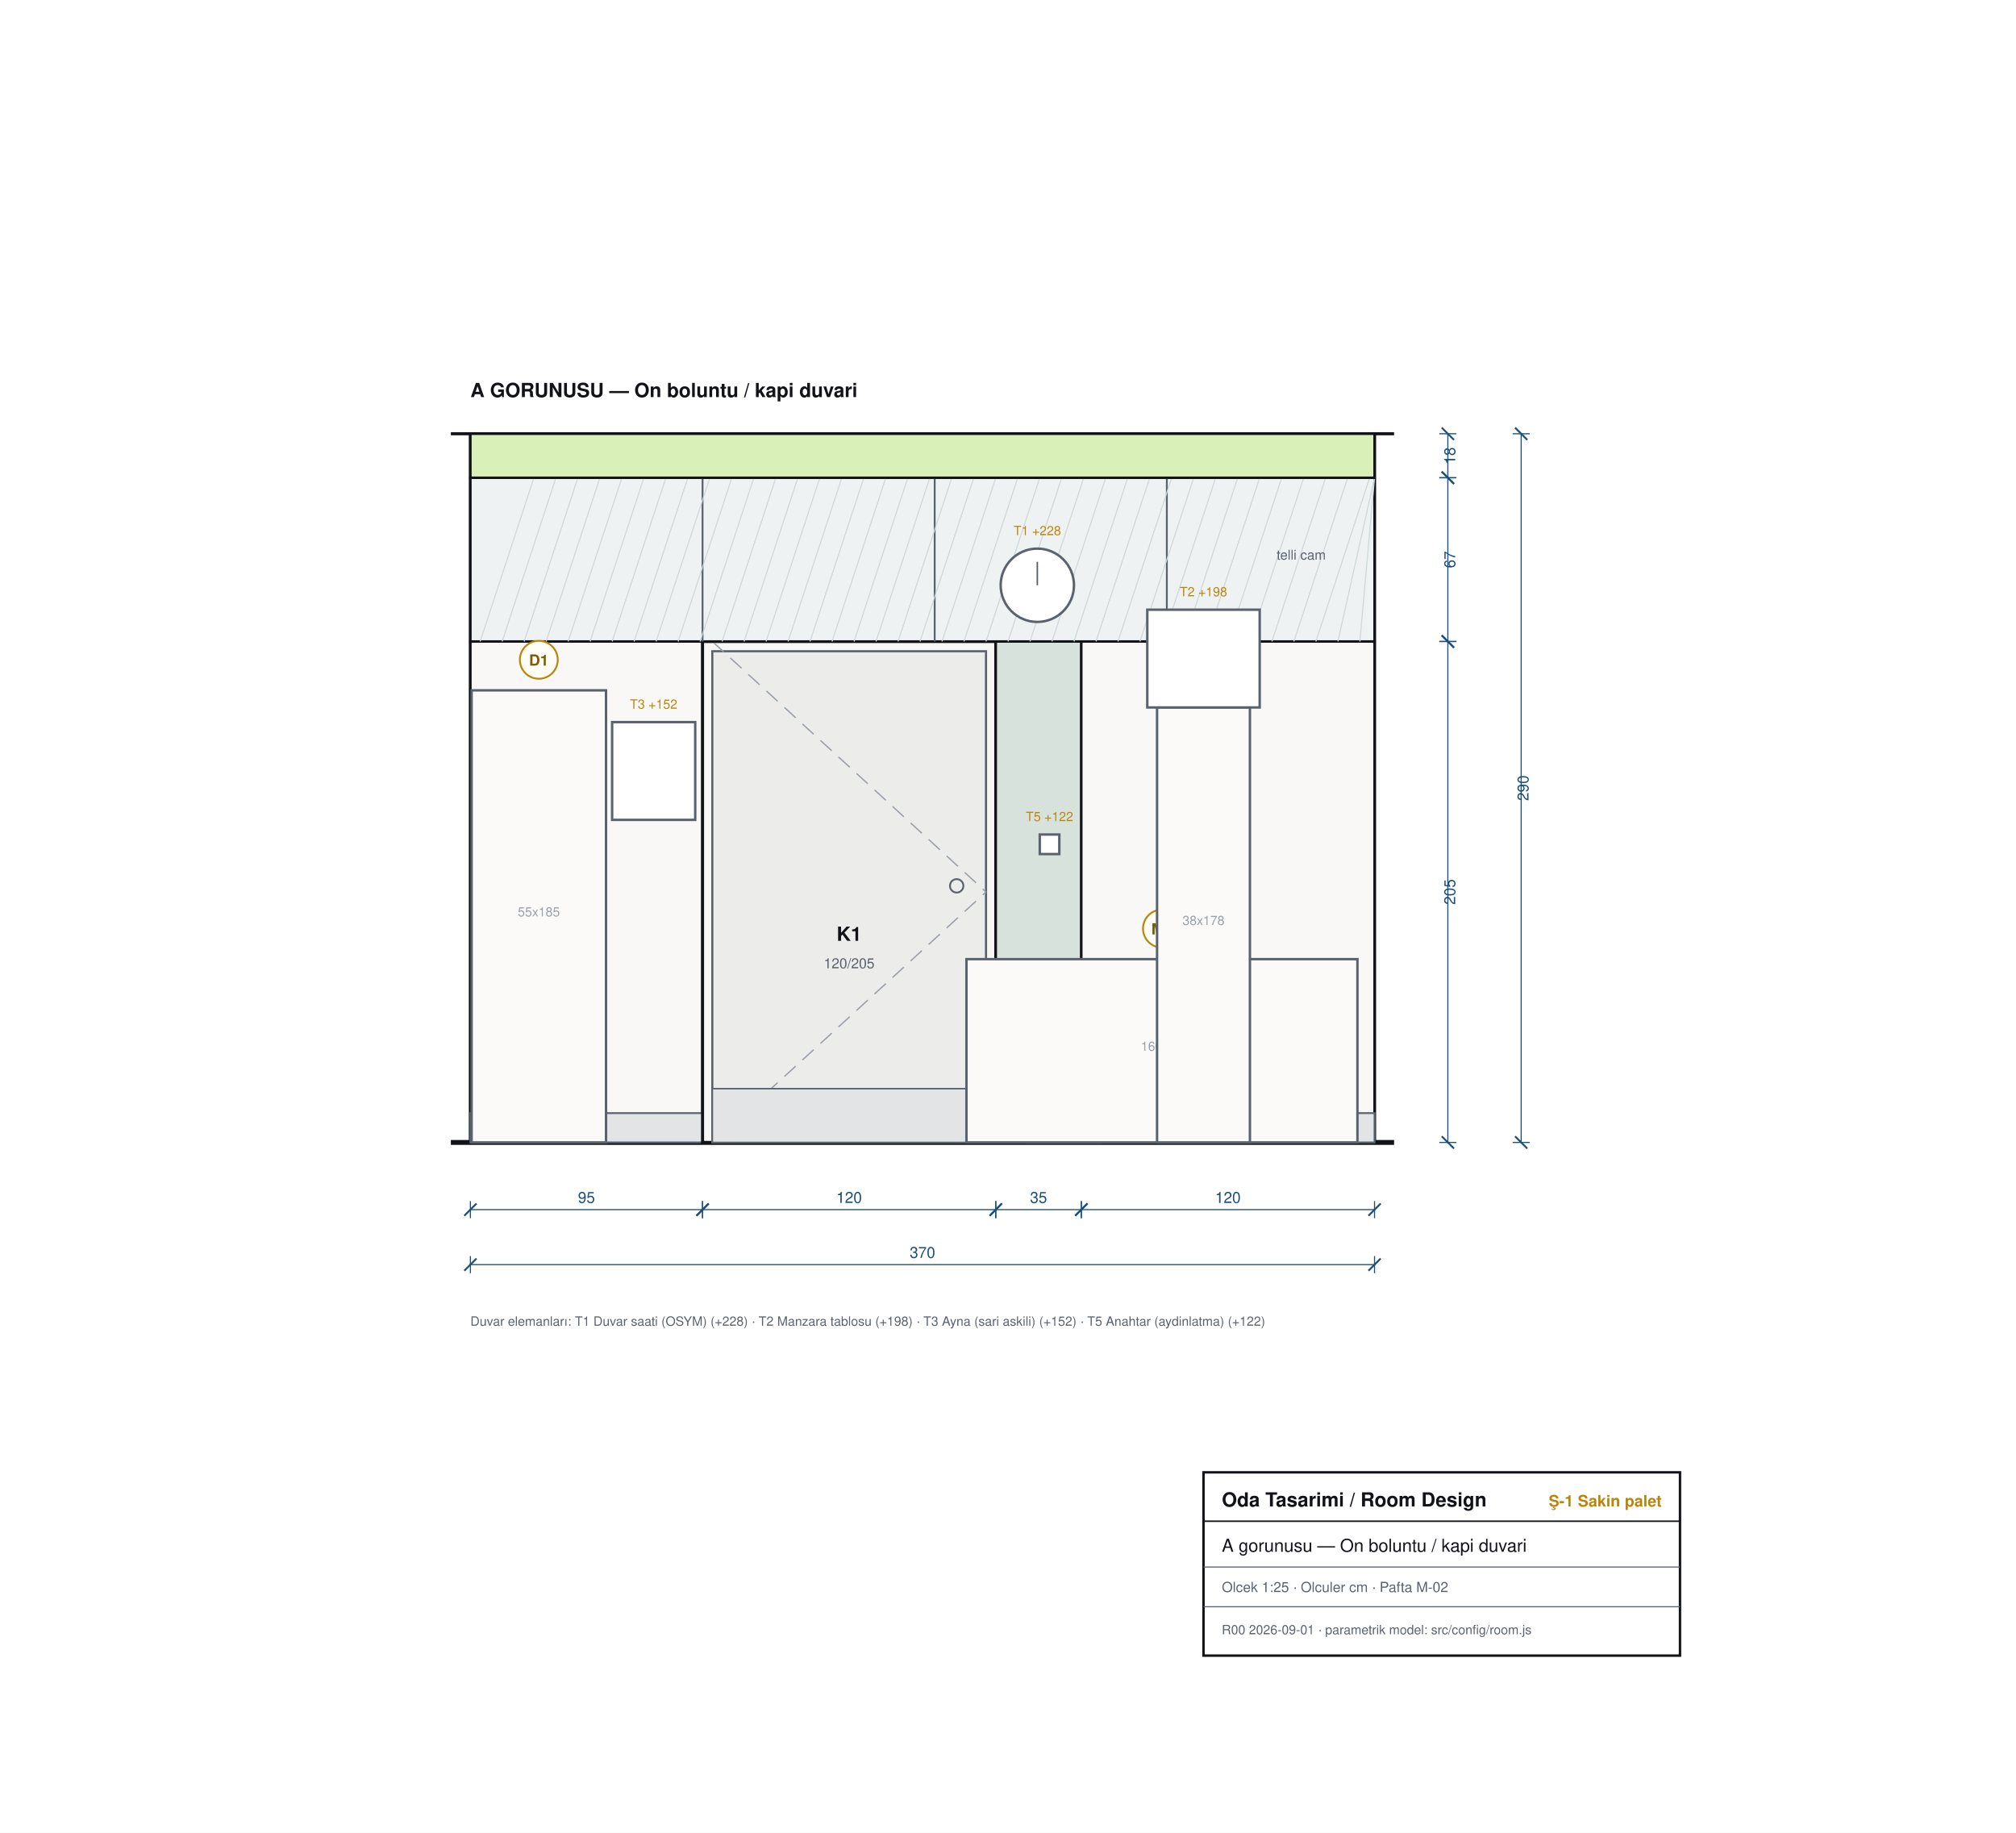
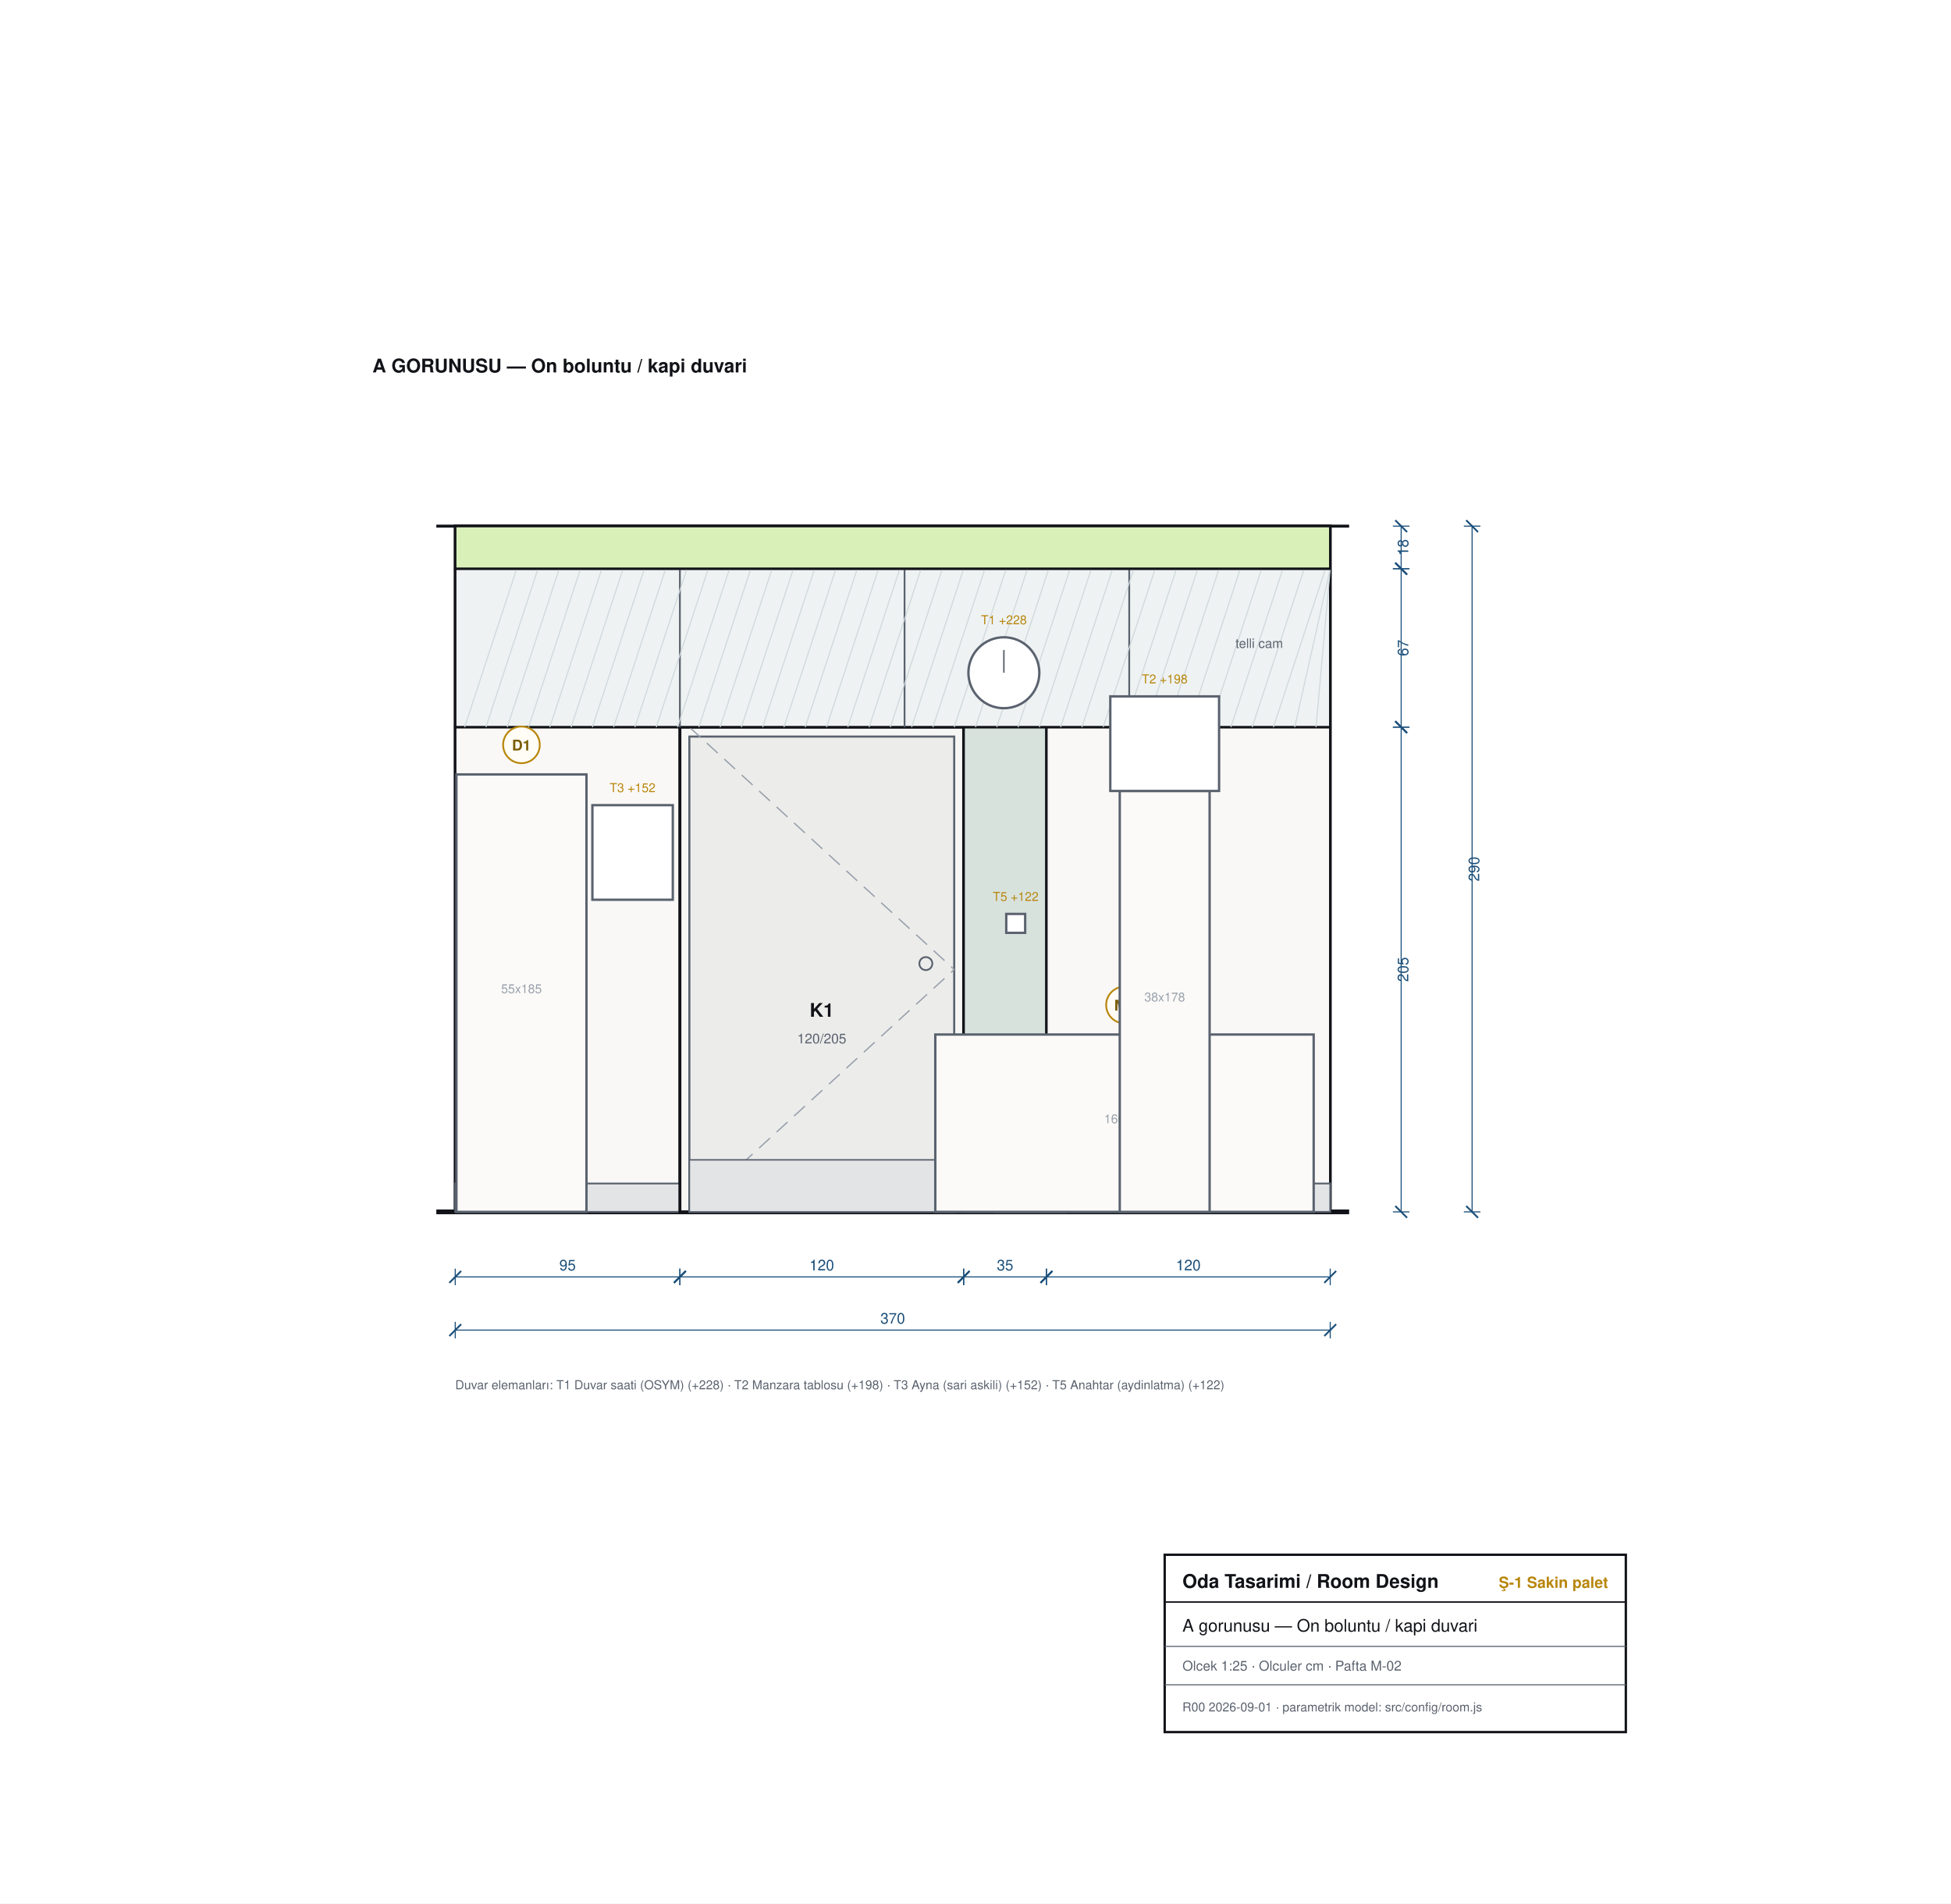
- <svg xmlns="http://www.w3.org/2000/svg" width="330mm" height="300mm" viewBox="0 0 330 300" font-family="Helvetica,Arial,sans-serif">
-   <rect width="330" height="300" fill="#ffffff" />
-   <rect x="77.00" y="71.00" width="148.00" height="116.00" fill="#ffffff" stroke="#111318" stroke-width="0.5" />
-   <line x1="73.80" y1="187.00" x2="228.20" y2="187.00" stroke="#111318" stroke-width="0.8" />
-   <line x1="73.80" y1="71.00" x2="228.20" y2="71.00" stroke="#111318" stroke-width="0.5" />
-   <rect x="77.00" y="105.00" width="38.00" height="82.00" fill="#faf8f6" stroke="#111318" stroke-width="0.4" />
-   <rect x="77.00" y="182.20" width="38.00" height="4.80" fill="#e2e4e6" stroke="#5a626e" stroke-width="0.3" />
-   <rect x="115.00" y="105.00" width="48.00" height="82.00" fill="#f6f6f4" stroke="#111318" stroke-width="0.5" />
-   <rect x="116.60" y="106.60" width="44.80" height="80.40" fill="#ececeb" stroke="#5a626e" stroke-width="0.35" />
-   <line x1="116.60" y1="187.00" x2="161.40" y2="146.00" stroke="#98a0ab" stroke-width="0.22" stroke-dasharray="2.5 1.5" />
-   <line x1="116.60" y1="105.00" x2="161.40" y2="146.00" stroke="#98a0ab" stroke-width="0.22" stroke-dasharray="2.5 1.5" />
-   <circle cx="156.60" cy="145.00" r="1.10" fill="none" stroke="#5a626e" stroke-width="0.3" />
-   <rect x="116.60" y="178.20" width="44.80" height="8.80" fill="#e2e4e6" stroke="#5a626e" stroke-width="0.25" />
-   <text x="139.00" y="154.00" font-size="3.2" fill="#111318" text-anchor="middle" font-weight="700">K1</text>
-   <text x="139.00" y="158.50" font-size="2.3" fill="#5a626e" text-anchor="middle">120/205</text>
-   <rect x="163.00" y="105.00" width="14.00" height="82.00" fill="#d8e2dd" stroke="#111318" stroke-width="0.4" />
-   <rect x="163.00" y="182.20" width="14.00" height="4.80" fill="#e2e4e6" stroke="#5a626e" stroke-width="0.3" />
-   <rect x="177.00" y="105.00" width="48.00" height="82.00" fill="#faf8f6" stroke="#111318" stroke-width="0.4" />
-   <rect x="177.00" y="182.20" width="48.00" height="4.80" fill="#e2e4e6" stroke="#5a626e" stroke-width="0.3" />
-   <rect x="77.00" y="78.20" width="148.00" height="26.80" fill="#eef2f3" stroke="#111318" stroke-width="0.4" />
-   <line x1="115.00" y1="78.20" x2="115.00" y2="105.00" stroke="#5a626e" stroke-width="0.3" />
-   <line x1="153.00" y1="78.20" x2="153.00" y2="105.00" stroke="#5a626e" stroke-width="0.3" />
-   <line x1="191.00" y1="78.20" x2="191.00" y2="105.00" stroke="#5a626e" stroke-width="0.3" />
-   <line x1="78.60" y1="105.00" x2="87.40" y2="78.20" stroke="#cfd8db" stroke-width="0.18" />
-   <line x1="82.20" y1="105.00" x2="91.00" y2="78.20" stroke="#cfd8db" stroke-width="0.18" />
-   <line x1="85.80" y1="105.00" x2="94.60" y2="78.20" stroke="#cfd8db" stroke-width="0.18" />
-   <line x1="89.40" y1="105.00" x2="98.20" y2="78.20" stroke="#cfd8db" stroke-width="0.18" />
-   <line x1="93.00" y1="105.00" x2="101.80" y2="78.20" stroke="#cfd8db" stroke-width="0.18" />
-   <line x1="96.60" y1="105.00" x2="105.40" y2="78.20" stroke="#cfd8db" stroke-width="0.18" />
-   <line x1="100.20" y1="105.00" x2="109.00" y2="78.20" stroke="#cfd8db" stroke-width="0.18" />
-   <line x1="103.80" y1="105.00" x2="112.60" y2="78.20" stroke="#cfd8db" stroke-width="0.18" />
-   <line x1="107.40" y1="105.00" x2="116.20" y2="78.20" stroke="#cfd8db" stroke-width="0.18" />
-   <line x1="111.00" y1="105.00" x2="119.80" y2="78.20" stroke="#cfd8db" stroke-width="0.18" />
-   <line x1="114.60" y1="105.00" x2="123.40" y2="78.20" stroke="#cfd8db" stroke-width="0.18" />
-   <line x1="118.20" y1="105.00" x2="127.00" y2="78.20" stroke="#cfd8db" stroke-width="0.18" />
-   <line x1="121.80" y1="105.00" x2="130.60" y2="78.20" stroke="#cfd8db" stroke-width="0.18" />
-   <line x1="125.40" y1="105.00" x2="134.20" y2="78.20" stroke="#cfd8db" stroke-width="0.18" />
-   <line x1="129.00" y1="105.00" x2="137.80" y2="78.20" stroke="#cfd8db" stroke-width="0.18" />
-   <line x1="132.60" y1="105.00" x2="141.40" y2="78.20" stroke="#cfd8db" stroke-width="0.18" />
-   <line x1="136.20" y1="105.00" x2="145.00" y2="78.20" stroke="#cfd8db" stroke-width="0.18" />
-   <line x1="139.80" y1="105.00" x2="148.60" y2="78.20" stroke="#cfd8db" stroke-width="0.18" />
-   <line x1="143.40" y1="105.00" x2="152.20" y2="78.20" stroke="#cfd8db" stroke-width="0.18" />
-   <line x1="147.00" y1="105.00" x2="155.80" y2="78.20" stroke="#cfd8db" stroke-width="0.18" />
-   <line x1="150.60" y1="105.00" x2="159.40" y2="78.20" stroke="#cfd8db" stroke-width="0.18" />
-   <line x1="154.20" y1="105.00" x2="163.00" y2="78.20" stroke="#cfd8db" stroke-width="0.18" />
-   <line x1="157.80" y1="105.00" x2="166.60" y2="78.20" stroke="#cfd8db" stroke-width="0.18" />
-   <line x1="161.40" y1="105.00" x2="170.20" y2="78.20" stroke="#cfd8db" stroke-width="0.18" />
-   <line x1="165.00" y1="105.00" x2="173.80" y2="78.20" stroke="#cfd8db" stroke-width="0.18" />
-   <line x1="168.60" y1="105.00" x2="177.40" y2="78.20" stroke="#cfd8db" stroke-width="0.18" />
-   <line x1="172.20" y1="105.00" x2="181.00" y2="78.20" stroke="#cfd8db" stroke-width="0.18" />
-   <line x1="175.80" y1="105.00" x2="184.60" y2="78.20" stroke="#cfd8db" stroke-width="0.18" />
-   <line x1="179.40" y1="105.00" x2="188.20" y2="78.20" stroke="#cfd8db" stroke-width="0.18" />
-   <line x1="183.00" y1="105.00" x2="191.80" y2="78.20" stroke="#cfd8db" stroke-width="0.18" />
-   <line x1="186.60" y1="105.00" x2="195.40" y2="78.20" stroke="#cfd8db" stroke-width="0.18" />
-   <line x1="190.20" y1="105.00" x2="199.00" y2="78.20" stroke="#cfd8db" stroke-width="0.18" />
-   <line x1="193.80" y1="105.00" x2="202.60" y2="78.20" stroke="#cfd8db" stroke-width="0.18" />
-   <line x1="197.40" y1="105.00" x2="206.20" y2="78.20" stroke="#cfd8db" stroke-width="0.18" />
-   <line x1="201.00" y1="105.00" x2="209.80" y2="78.20" stroke="#cfd8db" stroke-width="0.18" />
-   <line x1="204.60" y1="105.00" x2="213.40" y2="78.20" stroke="#cfd8db" stroke-width="0.18" />
-   <line x1="208.20" y1="105.00" x2="217.00" y2="78.20" stroke="#cfd8db" stroke-width="0.18" />
-   <line x1="211.80" y1="105.00" x2="220.60" y2="78.20" stroke="#cfd8db" stroke-width="0.18" />
-   <line x1="215.40" y1="105.00" x2="224.20" y2="78.20" stroke="#cfd8db" stroke-width="0.18" />
-   <line x1="219.00" y1="105.00" x2="225.00" y2="78.20" stroke="#cfd8db" stroke-width="0.18" />
-   <line x1="222.60" y1="105.00" x2="225.00" y2="78.20" stroke="#cfd8db" stroke-width="0.18" />
-   <text x="213.00" y="91.60" font-size="2.2" fill="#5a626e" text-anchor="middle">telli cam</text>
-   <rect x="77.00" y="71.00" width="148.00" height="7.20" fill="#d9f0b8" stroke="#111318" stroke-width="0.4" />
-   <line x1="238.40" y1="105.00" x2="235.60" y2="105.00" stroke="#1b4f7a" stroke-width="0.18" />
-   <line x1="238.40" y1="187.00" x2="235.60" y2="187.00" stroke="#1b4f7a" stroke-width="0.18" />
-   <line x1="237.00" y1="105.00" x2="237.00" y2="187.00" stroke="#1b4f7a" stroke-width="0.18" />
-   <line x1="236.00" y1="104.00" x2="238.00" y2="106.00" stroke="#1b4f7a" stroke-width="0.3" />
-   <line x1="236.00" y1="186.00" x2="238.00" y2="188.00" stroke="#1b4f7a" stroke-width="0.3" />
-   <text x="238.20" y="146.00" font-size="2.5" fill="#1b4f7a" text-anchor="middle" transform="rotate(-90 238.20 146.00)">205</text>
-   <line x1="238.40" y1="78.20" x2="235.60" y2="78.20" stroke="#1b4f7a" stroke-width="0.18" />
-   <line x1="238.40" y1="105.00" x2="235.60" y2="105.00" stroke="#1b4f7a" stroke-width="0.18" />
-   <line x1="237.00" y1="78.20" x2="237.00" y2="105.00" stroke="#1b4f7a" stroke-width="0.18" />
-   <line x1="236.00" y1="77.20" x2="238.00" y2="79.20" stroke="#1b4f7a" stroke-width="0.3" />
-   <line x1="236.00" y1="104.00" x2="238.00" y2="106.00" stroke="#1b4f7a" stroke-width="0.3" />
-   <text x="238.20" y="91.60" font-size="2.5" fill="#1b4f7a" text-anchor="middle" transform="rotate(-90 238.20 91.60)">67</text>
-   <line x1="238.40" y1="71.00" x2="235.60" y2="71.00" stroke="#1b4f7a" stroke-width="0.18" />
-   <line x1="238.40" y1="78.20" x2="235.60" y2="78.20" stroke="#1b4f7a" stroke-width="0.18" />
-   <line x1="237.00" y1="71.00" x2="237.00" y2="78.20" stroke="#1b4f7a" stroke-width="0.18" />
-   <line x1="236.00" y1="70.00" x2="238.00" y2="72.00" stroke="#1b4f7a" stroke-width="0.3" />
-   <line x1="236.00" y1="77.20" x2="238.00" y2="79.20" stroke="#1b4f7a" stroke-width="0.3" />
-   <text x="238.20" y="74.60" font-size="2.5" fill="#1b4f7a" text-anchor="middle" transform="rotate(-90 238.20 74.60)">18</text>
-   <line x1="250.40" y1="71.00" x2="247.60" y2="71.00" stroke="#1b4f7a" stroke-width="0.18" />
-   <line x1="250.40" y1="187.00" x2="247.60" y2="187.00" stroke="#1b4f7a" stroke-width="0.18" />
-   <line x1="249.00" y1="71.00" x2="249.00" y2="187.00" stroke="#1b4f7a" stroke-width="0.18" />
-   <line x1="248.00" y1="70.00" x2="250.00" y2="72.00" stroke="#1b4f7a" stroke-width="0.3" />
-   <line x1="248.00" y1="186.00" x2="250.00" y2="188.00" stroke="#1b4f7a" stroke-width="0.3" />
-   <text x="250.20" y="129.00" font-size="2.5" fill="#1b4f7a" text-anchor="middle" transform="rotate(-90 250.20 129.00)">290</text>
-   <line x1="77.00" y1="196.60" x2="77.00" y2="199.40" stroke="#1b4f7a" stroke-width="0.18" />
-   <line x1="115.00" y1="196.60" x2="115.00" y2="199.40" stroke="#1b4f7a" stroke-width="0.18" />
-   <line x1="77.00" y1="198.00" x2="115.00" y2="198.00" stroke="#1b4f7a" stroke-width="0.18" />
-   <line x1="76.00" y1="199.00" x2="78.00" y2="197.00" stroke="#1b4f7a" stroke-width="0.3" />
-   <line x1="114.00" y1="199.00" x2="116.00" y2="197.00" stroke="#1b4f7a" stroke-width="0.3" />
-   <text x="96.00" y="196.90" font-size="2.5" fill="#1b4f7a" text-anchor="middle">95</text>
-   <line x1="115.00" y1="196.60" x2="115.00" y2="199.40" stroke="#1b4f7a" stroke-width="0.18" />
-   <line x1="163.00" y1="196.60" x2="163.00" y2="199.40" stroke="#1b4f7a" stroke-width="0.18" />
-   <line x1="115.00" y1="198.00" x2="163.00" y2="198.00" stroke="#1b4f7a" stroke-width="0.18" />
-   <line x1="114.00" y1="199.00" x2="116.00" y2="197.00" stroke="#1b4f7a" stroke-width="0.3" />
-   <line x1="162.00" y1="199.00" x2="164.00" y2="197.00" stroke="#1b4f7a" stroke-width="0.3" />
-   <text x="139.00" y="196.90" font-size="2.5" fill="#1b4f7a" text-anchor="middle">120</text>
-   <line x1="163.00" y1="196.60" x2="163.00" y2="199.40" stroke="#1b4f7a" stroke-width="0.18" />
-   <line x1="177.00" y1="196.60" x2="177.00" y2="199.40" stroke="#1b4f7a" stroke-width="0.18" />
-   <line x1="163.00" y1="198.00" x2="177.00" y2="198.00" stroke="#1b4f7a" stroke-width="0.18" />
-   <line x1="162.00" y1="199.00" x2="164.00" y2="197.00" stroke="#1b4f7a" stroke-width="0.3" />
-   <line x1="176.00" y1="199.00" x2="178.00" y2="197.00" stroke="#1b4f7a" stroke-width="0.3" />
-   <text x="170.00" y="196.90" font-size="2.5" fill="#1b4f7a" text-anchor="middle">35</text>
-   <line x1="177.00" y1="196.60" x2="177.00" y2="199.40" stroke="#1b4f7a" stroke-width="0.18" />
-   <line x1="225.00" y1="196.60" x2="225.00" y2="199.40" stroke="#1b4f7a" stroke-width="0.18" />
-   <line x1="177.00" y1="198.00" x2="225.00" y2="198.00" stroke="#1b4f7a" stroke-width="0.18" />
-   <line x1="176.00" y1="199.00" x2="178.00" y2="197.00" stroke="#1b4f7a" stroke-width="0.3" />
-   <line x1="224.00" y1="199.00" x2="226.00" y2="197.00" stroke="#1b4f7a" stroke-width="0.3" />
-   <text x="201.00" y="196.90" font-size="2.5" fill="#1b4f7a" text-anchor="middle">120</text>
-   <line x1="77.00" y1="205.60" x2="77.00" y2="208.40" stroke="#1b4f7a" stroke-width="0.18" />
-   <line x1="225.00" y1="205.60" x2="225.00" y2="208.40" stroke="#1b4f7a" stroke-width="0.18" />
-   <line x1="77.00" y1="207.00" x2="225.00" y2="207.00" stroke="#1b4f7a" stroke-width="0.18" />
-   <line x1="76.00" y1="208.00" x2="78.00" y2="206.00" stroke="#1b4f7a" stroke-width="0.3" />
-   <line x1="224.00" y1="208.00" x2="226.00" y2="206.00" stroke="#1b4f7a" stroke-width="0.3" />
-   <text x="151.00" y="205.90" font-size="2.5" fill="#1b4f7a" text-anchor="middle">370</text>
-   <rect x="168.20" y="170.20" width="12.00" height="16.80" fill="#fbfaf8" stroke="#5a626e" stroke-width="0.4" />
-   <circle cx="174.20" cy="165.20" r="3.10" fill="#fffdf5" stroke="#b8860b" stroke-width="0.3" />
-   <text x="174.20" y="166.15" font-size="2.5" fill="#7a5c05" text-anchor="middle" font-weight="700">W1</text>
-   <text x="174.20" y="178.60" font-size="2.1" fill="#98a0ab" text-anchor="middle">30x42</text>
-   <rect x="158.20" y="157.00" width="64.00" height="30.00" fill="#fbfaf8" stroke="#5a626e" stroke-width="0.4" />
-   <circle cx="190.20" cy="152.00" r="3.10" fill="#fffdf5" stroke="#b8860b" stroke-width="0.3" />
-   <text x="190.20" y="152.95" font-size="2.5" fill="#7a5c05" text-anchor="middle" font-weight="700">M1</text>
-   <text x="190.20" y="172.00" font-size="2.1" fill="#98a0ab" text-anchor="middle">160x75</text>
-   <rect x="77.20" y="113.00" width="22.00" height="74.00" fill="#fbfaf8" stroke="#5a626e" stroke-width="0.4" />
-   <circle cx="88.20" cy="108.00" r="3.10" fill="#fffdf5" stroke="#b8860b" stroke-width="0.3" />
-   <text x="88.20" y="108.95" font-size="2.5" fill="#7a5c05" text-anchor="middle" font-weight="700">D1</text>
-   <text x="88.20" y="150.00" font-size="2.1" fill="#98a0ab" text-anchor="middle">55x185</text>
-   <rect x="189.40" y="115.80" width="15.20" height="71.20" fill="#fbfaf8" stroke="#5a626e" stroke-width="0.4" />
-   <circle cx="197.00" cy="110.80" r="3.10" fill="#fffdf5" stroke="#b8860b" stroke-width="0.3" />
-   <text x="197.00" y="111.75" font-size="2.5" fill="#7a5c05" text-anchor="middle" font-weight="700">C1</text>
-   <text x="197.00" y="151.40" font-size="2.1" fill="#98a0ab" text-anchor="middle">38x178</text>
-   <circle cx="169.80" cy="95.80" r="6.00" fill="#ffffff" stroke="#5a626e" stroke-width="0.4" />
-   <line x1="169.80" y1="95.80" x2="169.80" y2="91.96" stroke="#5a626e" stroke-width="0.25" />
-   <text x="169.80" y="87.60" font-size="2.1" fill="#b8860b" text-anchor="middle">T1  +228</text>
-   <rect x="187.80" y="99.80" width="18.40" height="16.00" fill="#ffffff" stroke="#5a626e" stroke-width="0.4" />
-   <text x="197.00" y="97.60" font-size="2.1" fill="#b8860b" text-anchor="middle">T2  +198</text>
-   <rect x="100.20" y="118.20" width="13.60" height="16.00" fill="#ffffff" stroke="#5a626e" stroke-width="0.4" />
-   <text x="107.00" y="116.00" font-size="2.1" fill="#b8860b" text-anchor="middle">T3  +152</text>
-   <rect x="170.20" y="136.60" width="3.20" height="3.20" fill="#ffffff" stroke="#5a626e" stroke-width="0.4" />
-   <text x="171.80" y="134.40" font-size="2.1" fill="#b8860b" text-anchor="middle">T5  +122</text>
-   <text x="77.00" y="217.00" font-size="2.1" fill="#5a626e" text-anchor="start">Duvar elemanları:  T1 Duvar saati (OSYM) (+228)   ·   T2 Manzara tablosu (+198)   ·   T3 Ayna (sari askili) (+152)   ·   T5 Anahtar (aydinlatma) (+122)</text>
-   <text x="77.00" y="65.00" font-size="3.2" fill="#111318" text-anchor="start" font-weight="700">A GORUNUSU — On boluntu / kapi duvari</text>
-   <rect x="197.00" y="241.00" width="78.00" height="30.00" fill="#ffffff" stroke="#111318" stroke-width="0.4" />
-   <line x1="197.00" y1="249.00" x2="275.00" y2="249.00" stroke="#111318" stroke-width="0.25" />
-   <line x1="197.00" y1="256.50" x2="275.00" y2="256.50" stroke="#5a626e" stroke-width="0.18" />
-   <line x1="197.00" y1="263.00" x2="275.00" y2="263.00" stroke="#5a626e" stroke-width="0.18" />
-   <text x="200.00" y="246.60" font-size="3.2" fill="#111318" text-anchor="start" font-weight="700">Oda Tasarimi / Room Design</text>
-   <text x="200.00" y="254.00" font-size="2.9" fill="#111318" text-anchor="start">A gorunusu — On boluntu / kapi duvari</text>
-   <text x="200.00" y="260.60" font-size="2.3" fill="#5a626e" text-anchor="start">Olcek 1:25  ·  Olculer cm  ·  Pafta M-02</text>
-   <text x="272.00" y="246.60" font-size="2.6" fill="#b8860b" text-anchor="end" font-weight="700">Ş-1 Sakin palet</text>
-   <text x="200.00" y="267.50" font-size="2.1" fill="#5a626e" text-anchor="start">R00  2026-09-01  ·  parametrik model: src/config/room.js</text>
+ <svg xmlns="http://www.w3.org/2000/svg" width="330mm" height="322mm" viewBox="0 0 330 322" font-family="Helvetica,Arial,sans-serif">
+   <rect width="330" height="322" fill="#ffffff" />
+   <rect x="77.00" y="89.00" width="148.00" height="116.00" fill="#ffffff" stroke="#111318" stroke-width="0.5" />
+   <line x1="73.80" y1="205.00" x2="228.20" y2="205.00" stroke="#111318" stroke-width="0.8" />
+   <line x1="73.80" y1="89.00" x2="228.20" y2="89.00" stroke="#111318" stroke-width="0.5" />
+   <rect x="77.00" y="123.00" width="38.00" height="82.00" fill="#faf8f6" stroke="#111318" stroke-width="0.4" />
+   <rect x="77.00" y="200.20" width="38.00" height="4.80" fill="#e2e4e6" stroke="#5a626e" stroke-width="0.3" />
+   <rect x="115.00" y="123.00" width="48.00" height="82.00" fill="#f6f6f4" stroke="#111318" stroke-width="0.5" />
+   <rect x="116.60" y="124.60" width="44.80" height="80.40" fill="#ececeb" stroke="#5a626e" stroke-width="0.35" />
+   <line x1="116.60" y1="205.00" x2="161.40" y2="164.00" stroke="#98a0ab" stroke-width="0.22" stroke-dasharray="2.5 1.5" />
+   <line x1="116.60" y1="123.00" x2="161.40" y2="164.00" stroke="#98a0ab" stroke-width="0.22" stroke-dasharray="2.5 1.5" />
+   <circle cx="156.60" cy="163.00" r="1.10" fill="none" stroke="#5a626e" stroke-width="0.3" />
+   <rect x="116.60" y="196.20" width="44.80" height="8.80" fill="#e2e4e6" stroke="#5a626e" stroke-width="0.25" />
+   <text x="139.00" y="172.00" font-size="3.2" fill="#111318" text-anchor="middle" font-weight="700">K1</text>
+   <text x="139.00" y="176.50" font-size="2.3" fill="#5a626e" text-anchor="middle">120/205</text>
+   <rect x="163.00" y="123.00" width="14.00" height="82.00" fill="#d8e2dd" stroke="#111318" stroke-width="0.4" />
+   <rect x="163.00" y="200.20" width="14.00" height="4.80" fill="#e2e4e6" stroke="#5a626e" stroke-width="0.3" />
+   <rect x="177.00" y="123.00" width="48.00" height="82.00" fill="#faf8f6" stroke="#111318" stroke-width="0.4" />
+   <rect x="177.00" y="200.20" width="48.00" height="4.80" fill="#e2e4e6" stroke="#5a626e" stroke-width="0.3" />
+   <rect x="77.00" y="96.20" width="148.00" height="26.80" fill="#eef2f3" stroke="#111318" stroke-width="0.4" />
+   <line x1="115.00" y1="96.20" x2="115.00" y2="123.00" stroke="#5a626e" stroke-width="0.3" />
+   <line x1="153.00" y1="96.20" x2="153.00" y2="123.00" stroke="#5a626e" stroke-width="0.3" />
+   <line x1="191.00" y1="96.20" x2="191.00" y2="123.00" stroke="#5a626e" stroke-width="0.3" />
+   <line x1="78.60" y1="123.00" x2="87.40" y2="96.20" stroke="#cfd8db" stroke-width="0.18" />
+   <line x1="82.20" y1="123.00" x2="91.00" y2="96.20" stroke="#cfd8db" stroke-width="0.18" />
+   <line x1="85.80" y1="123.00" x2="94.60" y2="96.20" stroke="#cfd8db" stroke-width="0.18" />
+   <line x1="89.40" y1="123.00" x2="98.20" y2="96.20" stroke="#cfd8db" stroke-width="0.18" />
+   <line x1="93.00" y1="123.00" x2="101.80" y2="96.20" stroke="#cfd8db" stroke-width="0.18" />
+   <line x1="96.60" y1="123.00" x2="105.40" y2="96.20" stroke="#cfd8db" stroke-width="0.18" />
+   <line x1="100.20" y1="123.00" x2="109.00" y2="96.20" stroke="#cfd8db" stroke-width="0.18" />
+   <line x1="103.80" y1="123.00" x2="112.60" y2="96.20" stroke="#cfd8db" stroke-width="0.18" />
+   <line x1="107.40" y1="123.00" x2="116.20" y2="96.20" stroke="#cfd8db" stroke-width="0.18" />
+   <line x1="111.00" y1="123.00" x2="119.80" y2="96.20" stroke="#cfd8db" stroke-width="0.18" />
+   <line x1="114.60" y1="123.00" x2="123.40" y2="96.20" stroke="#cfd8db" stroke-width="0.18" />
+   <line x1="118.20" y1="123.00" x2="127.00" y2="96.20" stroke="#cfd8db" stroke-width="0.18" />
+   <line x1="121.80" y1="123.00" x2="130.60" y2="96.20" stroke="#cfd8db" stroke-width="0.18" />
+   <line x1="125.40" y1="123.00" x2="134.20" y2="96.20" stroke="#cfd8db" stroke-width="0.18" />
+   <line x1="129.00" y1="123.00" x2="137.80" y2="96.20" stroke="#cfd8db" stroke-width="0.18" />
+   <line x1="132.60" y1="123.00" x2="141.40" y2="96.20" stroke="#cfd8db" stroke-width="0.18" />
+   <line x1="136.20" y1="123.00" x2="145.00" y2="96.20" stroke="#cfd8db" stroke-width="0.18" />
+   <line x1="139.80" y1="123.00" x2="148.60" y2="96.20" stroke="#cfd8db" stroke-width="0.18" />
+   <line x1="143.40" y1="123.00" x2="152.20" y2="96.20" stroke="#cfd8db" stroke-width="0.18" />
+   <line x1="147.00" y1="123.00" x2="155.80" y2="96.20" stroke="#cfd8db" stroke-width="0.18" />
+   <line x1="150.60" y1="123.00" x2="159.40" y2="96.20" stroke="#cfd8db" stroke-width="0.18" />
+   <line x1="154.20" y1="123.00" x2="163.00" y2="96.20" stroke="#cfd8db" stroke-width="0.18" />
+   <line x1="157.80" y1="123.00" x2="166.60" y2="96.20" stroke="#cfd8db" stroke-width="0.18" />
+   <line x1="161.40" y1="123.00" x2="170.20" y2="96.20" stroke="#cfd8db" stroke-width="0.18" />
+   <line x1="165.00" y1="123.00" x2="173.80" y2="96.20" stroke="#cfd8db" stroke-width="0.18" />
+   <line x1="168.60" y1="123.00" x2="177.40" y2="96.20" stroke="#cfd8db" stroke-width="0.18" />
+   <line x1="172.20" y1="123.00" x2="181.00" y2="96.20" stroke="#cfd8db" stroke-width="0.18" />
+   <line x1="175.80" y1="123.00" x2="184.60" y2="96.20" stroke="#cfd8db" stroke-width="0.18" />
+   <line x1="179.40" y1="123.00" x2="188.20" y2="96.20" stroke="#cfd8db" stroke-width="0.18" />
+   <line x1="183.00" y1="123.00" x2="191.80" y2="96.20" stroke="#cfd8db" stroke-width="0.18" />
+   <line x1="186.60" y1="123.00" x2="195.40" y2="96.20" stroke="#cfd8db" stroke-width="0.18" />
+   <line x1="190.20" y1="123.00" x2="199.00" y2="96.20" stroke="#cfd8db" stroke-width="0.18" />
+   <line x1="193.80" y1="123.00" x2="202.60" y2="96.20" stroke="#cfd8db" stroke-width="0.18" />
+   <line x1="197.40" y1="123.00" x2="206.20" y2="96.20" stroke="#cfd8db" stroke-width="0.18" />
+   <line x1="201.00" y1="123.00" x2="209.80" y2="96.20" stroke="#cfd8db" stroke-width="0.18" />
+   <line x1="204.60" y1="123.00" x2="213.40" y2="96.20" stroke="#cfd8db" stroke-width="0.18" />
+   <line x1="208.20" y1="123.00" x2="217.00" y2="96.20" stroke="#cfd8db" stroke-width="0.18" />
+   <line x1="211.80" y1="123.00" x2="220.60" y2="96.20" stroke="#cfd8db" stroke-width="0.18" />
+   <line x1="215.40" y1="123.00" x2="224.20" y2="96.20" stroke="#cfd8db" stroke-width="0.18" />
+   <line x1="219.00" y1="123.00" x2="225.00" y2="96.20" stroke="#cfd8db" stroke-width="0.18" />
+   <line x1="222.60" y1="123.00" x2="225.00" y2="96.20" stroke="#cfd8db" stroke-width="0.18" />
+   <text x="213.00" y="109.60" font-size="2.2" fill="#5a626e" text-anchor="middle">telli cam</text>
+   <rect x="77.00" y="89.00" width="148.00" height="7.20" fill="#d9f0b8" stroke="#111318" stroke-width="0.4" />
+   <line x1="238.40" y1="123.00" x2="235.60" y2="123.00" stroke="#1b4f7a" stroke-width="0.18" />
+   <line x1="238.40" y1="205.00" x2="235.60" y2="205.00" stroke="#1b4f7a" stroke-width="0.18" />
+   <line x1="237.00" y1="123.00" x2="237.00" y2="205.00" stroke="#1b4f7a" stroke-width="0.18" />
+   <line x1="236.00" y1="122.00" x2="238.00" y2="124.00" stroke="#1b4f7a" stroke-width="0.3" />
+   <line x1="236.00" y1="204.00" x2="238.00" y2="206.00" stroke="#1b4f7a" stroke-width="0.3" />
+   <text x="238.20" y="164.00" font-size="2.5" fill="#1b4f7a" text-anchor="middle" transform="rotate(-90 238.20 164.00)">205</text>
+   <line x1="238.40" y1="96.20" x2="235.60" y2="96.20" stroke="#1b4f7a" stroke-width="0.18" />
+   <line x1="238.40" y1="123.00" x2="235.60" y2="123.00" stroke="#1b4f7a" stroke-width="0.18" />
+   <line x1="237.00" y1="96.20" x2="237.00" y2="123.00" stroke="#1b4f7a" stroke-width="0.18" />
+   <line x1="236.00" y1="95.20" x2="238.00" y2="97.20" stroke="#1b4f7a" stroke-width="0.3" />
+   <line x1="236.00" y1="122.00" x2="238.00" y2="124.00" stroke="#1b4f7a" stroke-width="0.3" />
+   <text x="238.20" y="109.60" font-size="2.5" fill="#1b4f7a" text-anchor="middle" transform="rotate(-90 238.20 109.60)">67</text>
+   <line x1="238.40" y1="89.00" x2="235.60" y2="89.00" stroke="#1b4f7a" stroke-width="0.18" />
+   <line x1="238.40" y1="96.20" x2="235.60" y2="96.20" stroke="#1b4f7a" stroke-width="0.18" />
+   <line x1="237.00" y1="89.00" x2="237.00" y2="96.20" stroke="#1b4f7a" stroke-width="0.18" />
+   <line x1="236.00" y1="88.00" x2="238.00" y2="90.00" stroke="#1b4f7a" stroke-width="0.3" />
+   <line x1="236.00" y1="95.20" x2="238.00" y2="97.20" stroke="#1b4f7a" stroke-width="0.3" />
+   <text x="238.20" y="92.60" font-size="2.5" fill="#1b4f7a" text-anchor="middle" transform="rotate(-90 238.20 92.60)">18</text>
+   <line x1="250.40" y1="89.00" x2="247.60" y2="89.00" stroke="#1b4f7a" stroke-width="0.18" />
+   <line x1="250.40" y1="205.00" x2="247.60" y2="205.00" stroke="#1b4f7a" stroke-width="0.18" />
+   <line x1="249.00" y1="89.00" x2="249.00" y2="205.00" stroke="#1b4f7a" stroke-width="0.18" />
+   <line x1="248.00" y1="88.00" x2="250.00" y2="90.00" stroke="#1b4f7a" stroke-width="0.3" />
+   <line x1="248.00" y1="204.00" x2="250.00" y2="206.00" stroke="#1b4f7a" stroke-width="0.3" />
+   <text x="250.20" y="147.00" font-size="2.5" fill="#1b4f7a" text-anchor="middle" transform="rotate(-90 250.20 147.00)">290</text>
+   <line x1="77.00" y1="214.60" x2="77.00" y2="217.40" stroke="#1b4f7a" stroke-width="0.18" />
+   <line x1="115.00" y1="214.60" x2="115.00" y2="217.40" stroke="#1b4f7a" stroke-width="0.18" />
+   <line x1="77.00" y1="216.00" x2="115.00" y2="216.00" stroke="#1b4f7a" stroke-width="0.18" />
+   <line x1="76.00" y1="217.00" x2="78.00" y2="215.00" stroke="#1b4f7a" stroke-width="0.3" />
+   <line x1="114.00" y1="217.00" x2="116.00" y2="215.00" stroke="#1b4f7a" stroke-width="0.3" />
+   <text x="96.00" y="214.90" font-size="2.5" fill="#1b4f7a" text-anchor="middle">95</text>
+   <line x1="115.00" y1="214.60" x2="115.00" y2="217.40" stroke="#1b4f7a" stroke-width="0.18" />
+   <line x1="163.00" y1="214.60" x2="163.00" y2="217.40" stroke="#1b4f7a" stroke-width="0.18" />
+   <line x1="115.00" y1="216.00" x2="163.00" y2="216.00" stroke="#1b4f7a" stroke-width="0.18" />
+   <line x1="114.00" y1="217.00" x2="116.00" y2="215.00" stroke="#1b4f7a" stroke-width="0.3" />
+   <line x1="162.00" y1="217.00" x2="164.00" y2="215.00" stroke="#1b4f7a" stroke-width="0.3" />
+   <text x="139.00" y="214.90" font-size="2.5" fill="#1b4f7a" text-anchor="middle">120</text>
+   <line x1="163.00" y1="214.60" x2="163.00" y2="217.40" stroke="#1b4f7a" stroke-width="0.18" />
+   <line x1="177.00" y1="214.60" x2="177.00" y2="217.40" stroke="#1b4f7a" stroke-width="0.18" />
+   <line x1="163.00" y1="216.00" x2="177.00" y2="216.00" stroke="#1b4f7a" stroke-width="0.18" />
+   <line x1="162.00" y1="217.00" x2="164.00" y2="215.00" stroke="#1b4f7a" stroke-width="0.3" />
+   <line x1="176.00" y1="217.00" x2="178.00" y2="215.00" stroke="#1b4f7a" stroke-width="0.3" />
+   <text x="170.00" y="214.90" font-size="2.5" fill="#1b4f7a" text-anchor="middle">35</text>
+   <line x1="177.00" y1="214.60" x2="177.00" y2="217.40" stroke="#1b4f7a" stroke-width="0.18" />
+   <line x1="225.00" y1="214.60" x2="225.00" y2="217.40" stroke="#1b4f7a" stroke-width="0.18" />
+   <line x1="177.00" y1="216.00" x2="225.00" y2="216.00" stroke="#1b4f7a" stroke-width="0.18" />
+   <line x1="176.00" y1="217.00" x2="178.00" y2="215.00" stroke="#1b4f7a" stroke-width="0.3" />
+   <line x1="224.00" y1="217.00" x2="226.00" y2="215.00" stroke="#1b4f7a" stroke-width="0.3" />
+   <text x="201.00" y="214.90" font-size="2.5" fill="#1b4f7a" text-anchor="middle">120</text>
+   <line x1="77.00" y1="223.60" x2="77.00" y2="226.40" stroke="#1b4f7a" stroke-width="0.18" />
+   <line x1="225.00" y1="223.60" x2="225.00" y2="226.40" stroke="#1b4f7a" stroke-width="0.18" />
+   <line x1="77.00" y1="225.00" x2="225.00" y2="225.00" stroke="#1b4f7a" stroke-width="0.18" />
+   <line x1="76.00" y1="226.00" x2="78.00" y2="224.00" stroke="#1b4f7a" stroke-width="0.3" />
+   <line x1="224.00" y1="226.00" x2="226.00" y2="224.00" stroke="#1b4f7a" stroke-width="0.3" />
+   <text x="151.00" y="223.90" font-size="2.5" fill="#1b4f7a" text-anchor="middle">370</text>
+   <rect x="168.20" y="188.20" width="12.00" height="16.80" fill="#fbfaf8" stroke="#5a626e" stroke-width="0.4" />
+   <circle cx="174.20" cy="183.20" r="3.10" fill="#fffdf5" stroke="#b8860b" stroke-width="0.3" />
+   <text x="174.20" y="184.15" font-size="2.5" fill="#7a5c05" text-anchor="middle" font-weight="700">W1</text>
+   <text x="174.20" y="196.60" font-size="2.1" fill="#98a0ab" text-anchor="middle">30x42</text>
+   <rect x="158.20" y="175.00" width="64.00" height="30.00" fill="#fbfaf8" stroke="#5a626e" stroke-width="0.4" />
+   <circle cx="190.20" cy="170.00" r="3.10" fill="#fffdf5" stroke="#b8860b" stroke-width="0.3" />
+   <text x="190.20" y="170.95" font-size="2.5" fill="#7a5c05" text-anchor="middle" font-weight="700">M1</text>
+   <text x="190.20" y="190.00" font-size="2.1" fill="#98a0ab" text-anchor="middle">160x75</text>
+   <rect x="77.20" y="131.00" width="22.00" height="74.00" fill="#fbfaf8" stroke="#5a626e" stroke-width="0.4" />
+   <circle cx="88.20" cy="126.00" r="3.10" fill="#fffdf5" stroke="#b8860b" stroke-width="0.3" />
+   <text x="88.20" y="126.95" font-size="2.5" fill="#7a5c05" text-anchor="middle" font-weight="700">D1</text>
+   <text x="88.20" y="168.00" font-size="2.1" fill="#98a0ab" text-anchor="middle">55x185</text>
+   <rect x="189.40" y="133.80" width="15.20" height="71.20" fill="#fbfaf8" stroke="#5a626e" stroke-width="0.4" />
+   <circle cx="197.00" cy="128.80" r="3.10" fill="#fffdf5" stroke="#b8860b" stroke-width="0.3" />
+   <text x="197.00" y="129.75" font-size="2.5" fill="#7a5c05" text-anchor="middle" font-weight="700">C1</text>
+   <text x="197.00" y="169.40" font-size="2.1" fill="#98a0ab" text-anchor="middle">38x178</text>
+   <circle cx="169.80" cy="113.80" r="6.00" fill="#ffffff" stroke="#5a626e" stroke-width="0.4" />
+   <line x1="169.80" y1="113.80" x2="169.80" y2="109.96" stroke="#5a626e" stroke-width="0.25" />
+   <text x="169.80" y="105.60" font-size="2.1" fill="#b8860b" text-anchor="middle">T1  +228</text>
+   <rect x="187.80" y="117.80" width="18.40" height="16.00" fill="#ffffff" stroke="#5a626e" stroke-width="0.4" />
+   <text x="197.00" y="115.60" font-size="2.1" fill="#b8860b" text-anchor="middle">T2  +198</text>
+   <rect x="100.20" y="136.20" width="13.60" height="16.00" fill="#ffffff" stroke="#5a626e" stroke-width="0.4" />
+   <text x="107.00" y="134.00" font-size="2.1" fill="#b8860b" text-anchor="middle">T3  +152</text>
+   <rect x="170.20" y="154.60" width="3.20" height="3.20" fill="#ffffff" stroke="#5a626e" stroke-width="0.4" />
+   <text x="171.80" y="152.40" font-size="2.1" fill="#b8860b" text-anchor="middle">T5  +122</text>
+   <text x="77.00" y="235.00" font-size="2.1" fill="#5a626e" text-anchor="start">Duvar elemanları:  T1 Duvar saati (OSYM) (+228)   ·   T2 Manzara tablosu (+198)   ·   T3 Ayna (sari askili) (+152)   ·   T5 Anahtar (aydinlatma) (+122)</text>
+   <text x="63.00" y="63.00" font-size="3.2" fill="#111318" text-anchor="start" font-weight="700">A GORUNUSU — On boluntu / kapi duvari</text>
+   <rect x="197.00" y="263.00" width="78.00" height="30.00" fill="#ffffff" stroke="#111318" stroke-width="0.4" />
+   <line x1="197.00" y1="271.00" x2="275.00" y2="271.00" stroke="#111318" stroke-width="0.25" />
+   <line x1="197.00" y1="278.50" x2="275.00" y2="278.50" stroke="#5a626e" stroke-width="0.18" />
+   <line x1="197.00" y1="285.00" x2="275.00" y2="285.00" stroke="#5a626e" stroke-width="0.18" />
+   <text x="200.00" y="268.60" font-size="3.2" fill="#111318" text-anchor="start" font-weight="700">Oda Tasarimi / Room Design</text>
+   <text x="200.00" y="276.00" font-size="2.9" fill="#111318" text-anchor="start">A gorunusu — On boluntu / kapi duvari</text>
+   <text x="200.00" y="282.60" font-size="2.3" fill="#5a626e" text-anchor="start">Olcek 1:25  ·  Olculer cm  ·  Pafta M-02</text>
+   <text x="272.00" y="268.60" font-size="2.6" fill="#b8860b" text-anchor="end" font-weight="700">Ş-1 Sakin palet</text>
+   <text x="200.00" y="289.50" font-size="2.1" fill="#5a626e" text-anchor="start">R00  2026-09-01  ·  parametrik model: src/config/room.js</text>
</svg>
